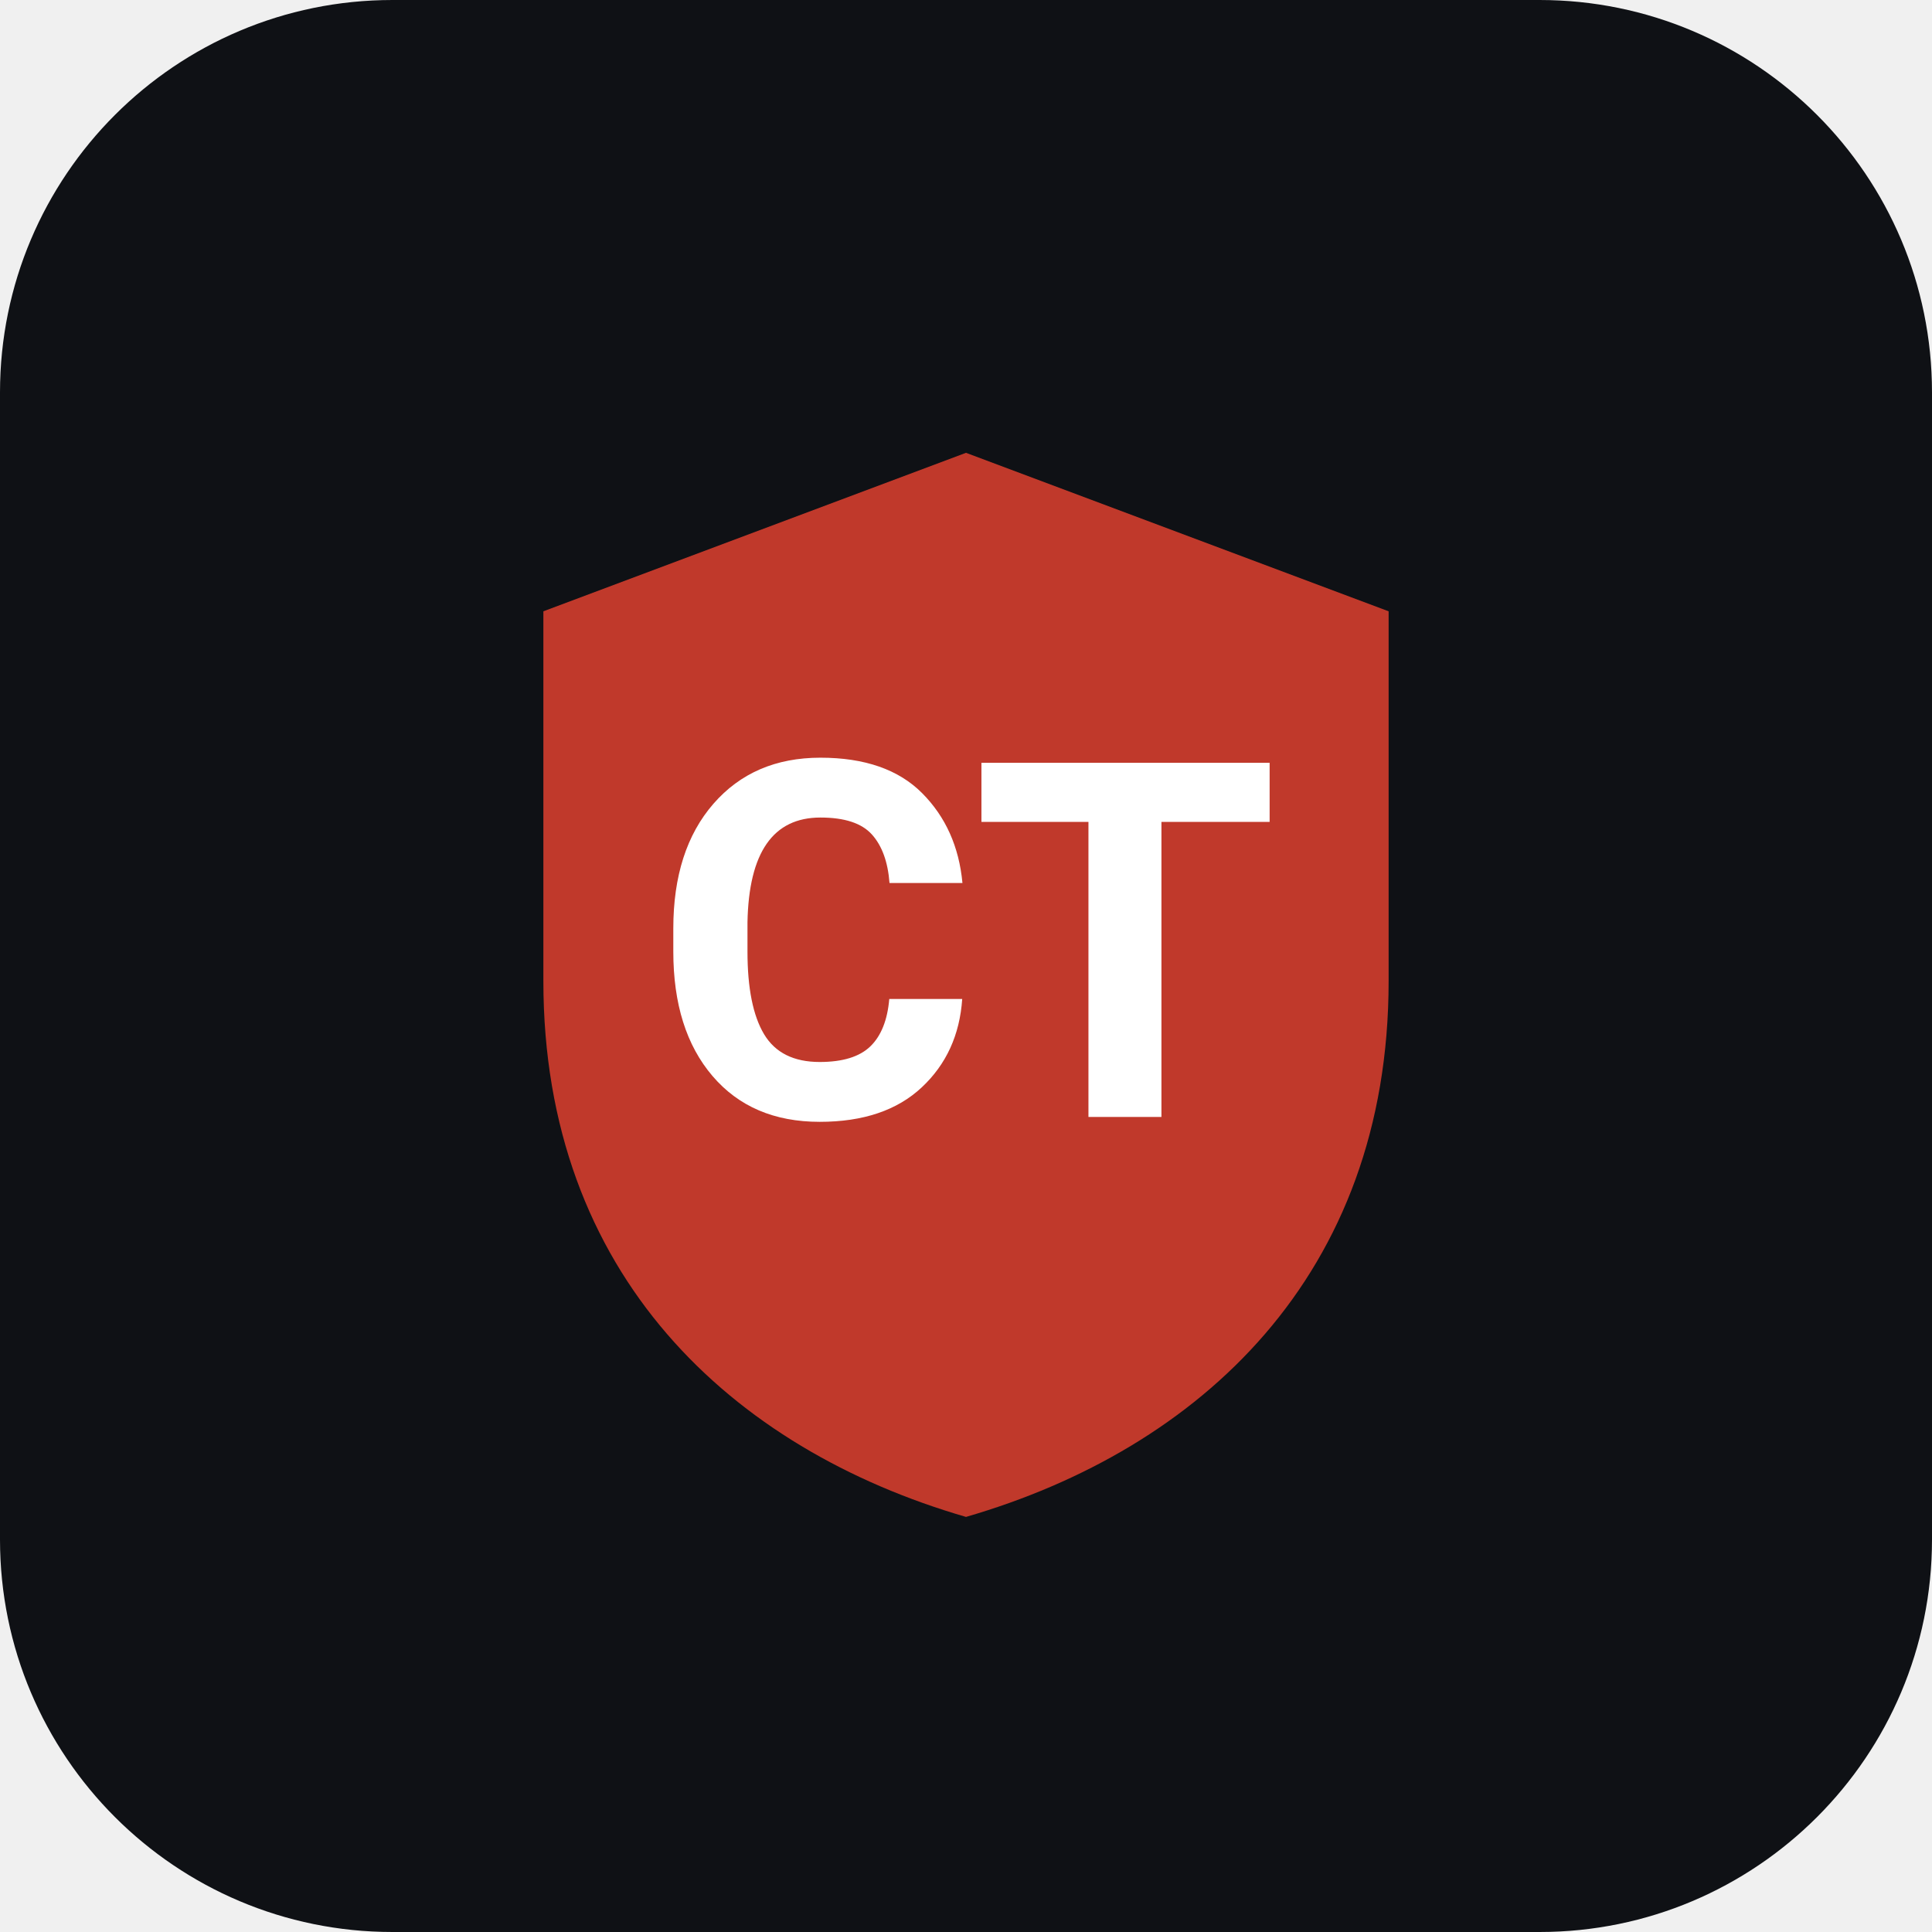
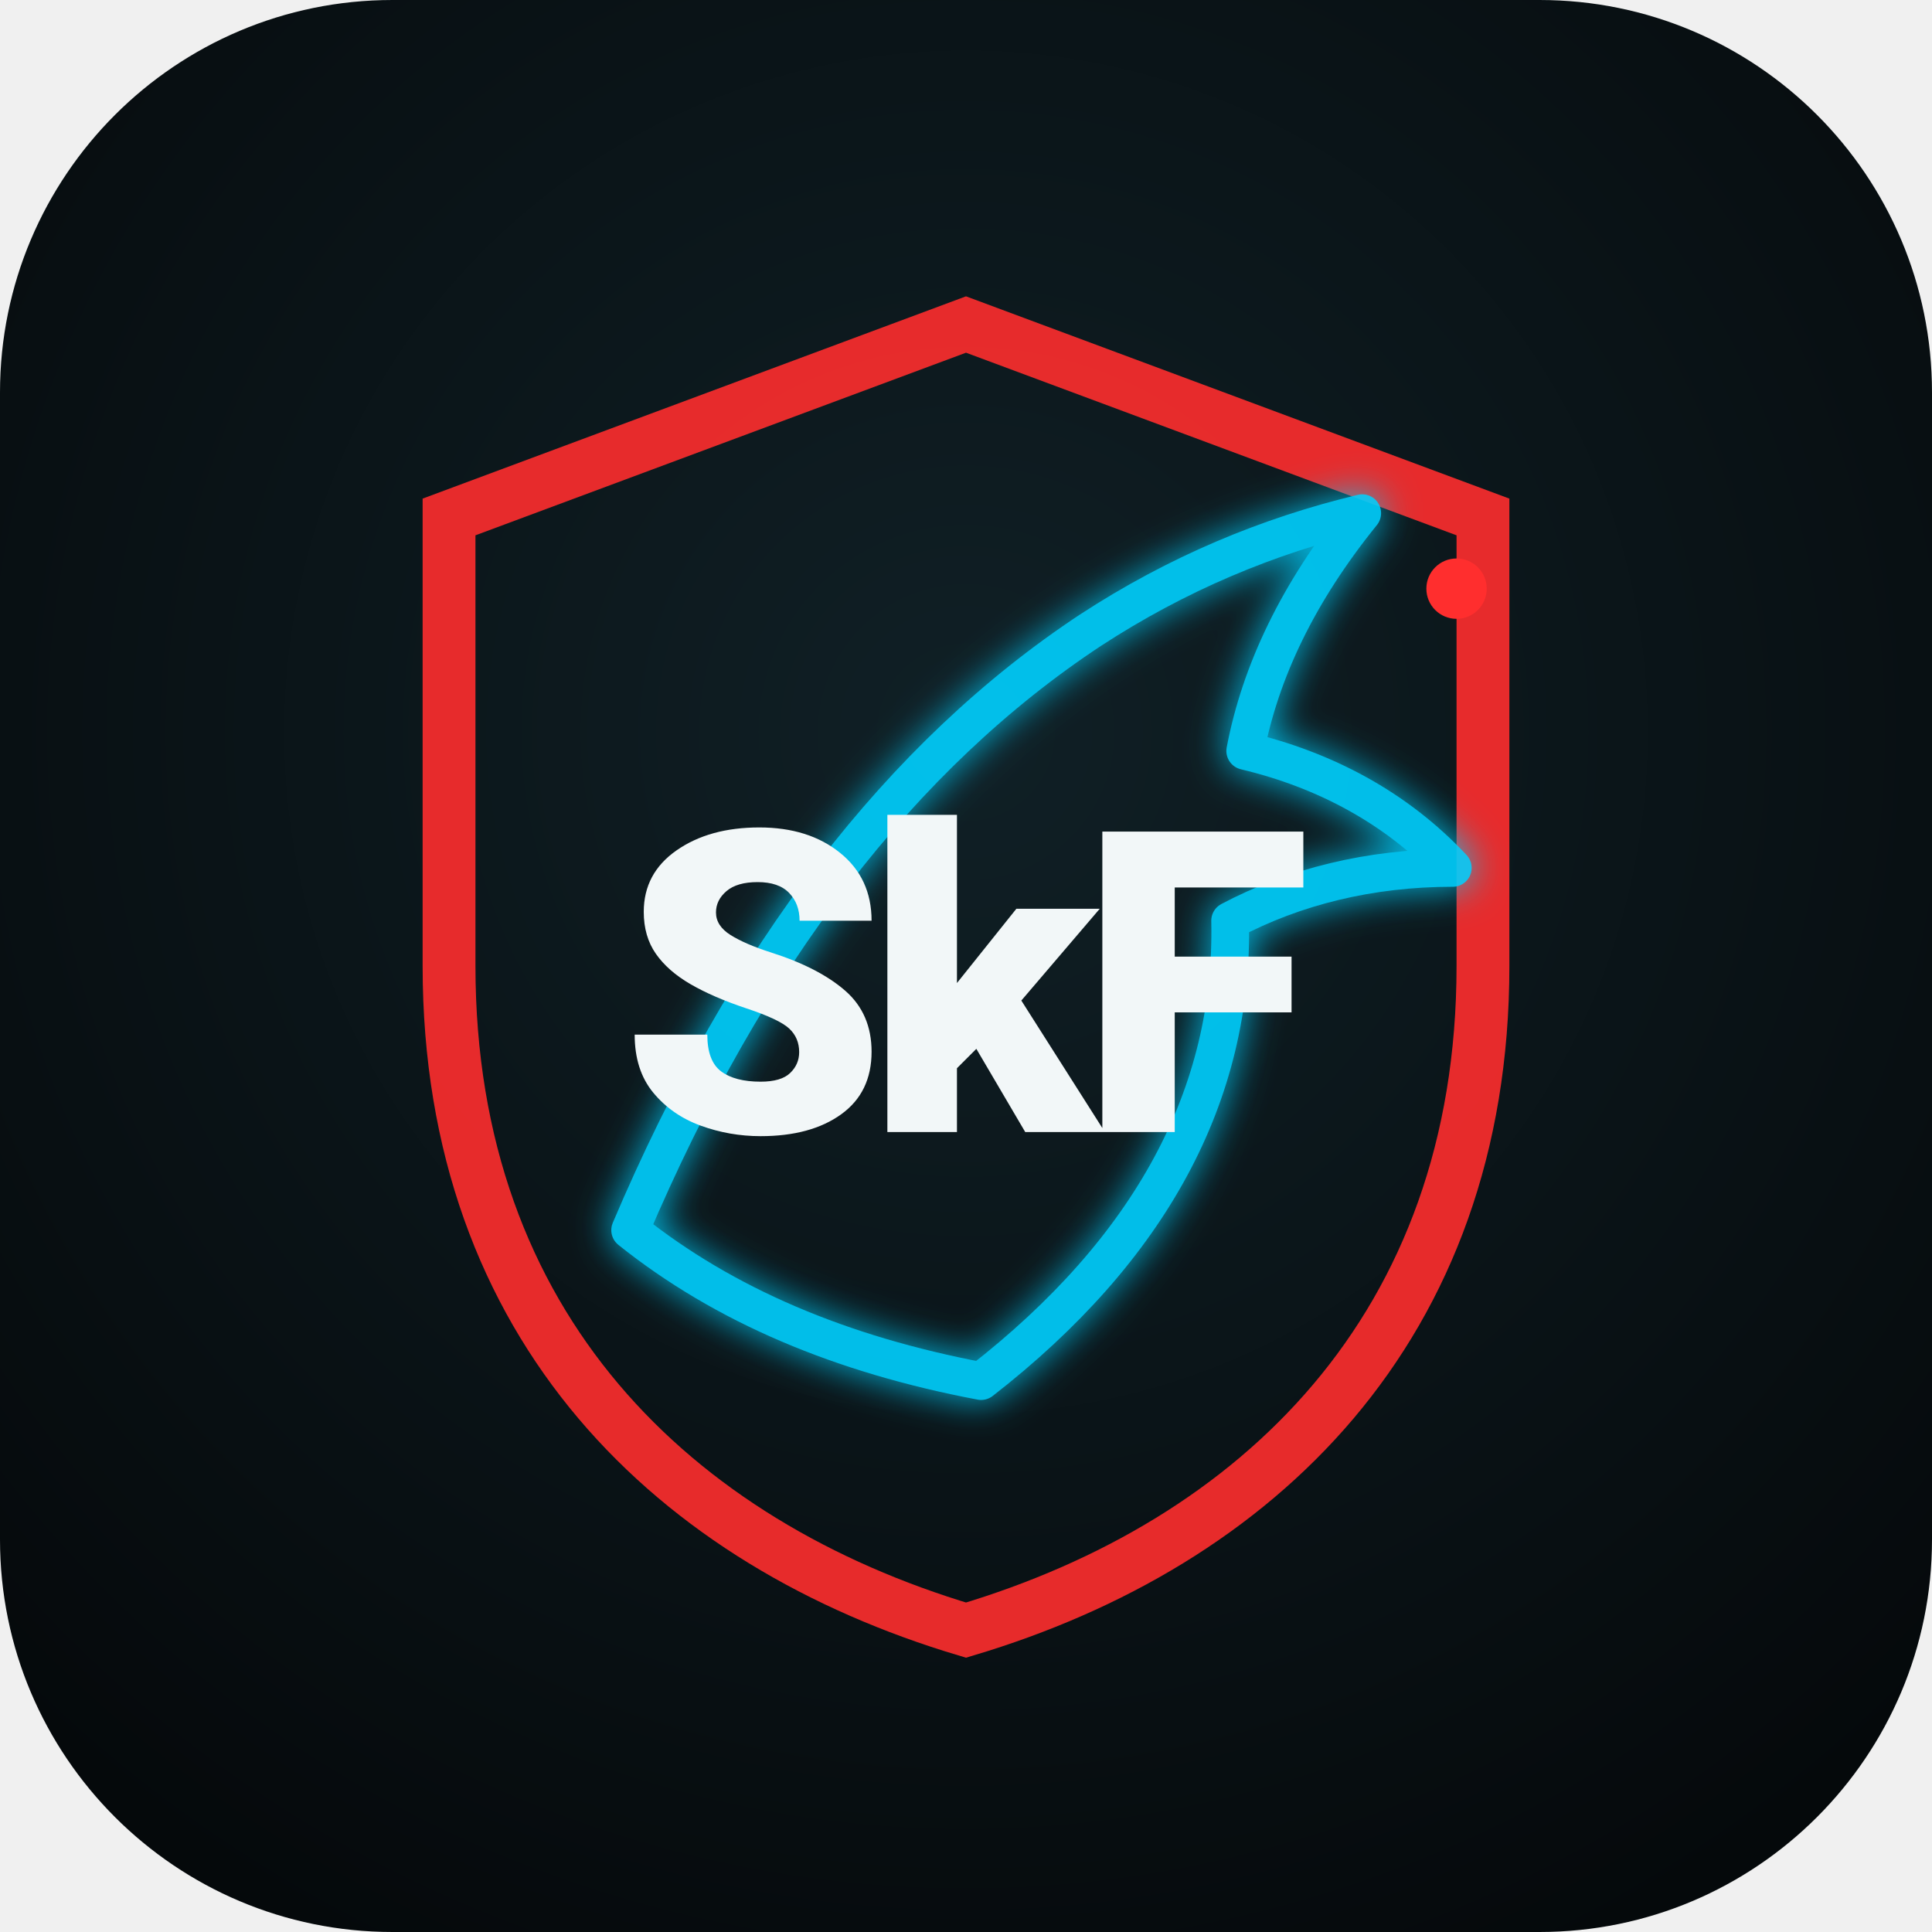
- <svg xmlns="http://www.w3.org/2000/svg" viewBox="0 0 512 512" role="img" aria-label="mustr">
-   <rect width="512" height="512" rx="104" fill="#0f1115" />
-   <path d="M256 120l112 42v98c0 78-50 124-112 142-62-18-112-64-112-142v-98z" fill="#c0392b" />
-   <text x="256" y="296" font-family="system-ui, -apple-system, Segoe UI, Roboto, sans-serif" font-size="132" font-weight="700" fill="#ffffff" text-anchor="middle">CT</text>
+ <svg xmlns="http://www.w3.org/2000/svg" viewBox="0 0 512 512" role="img" aria-label="SkF">
+   <defs>
+     <radialGradient id="bg" cx="50%" cy="38%" r="70%">
+       <stop offset="0%" stop-color="#102026" />
+       <stop offset="100%" stop-color="#05090b" />
+     </radialGradient>
+     <filter id="cyanGlow" x="-30%" y="-30%" width="160%" height="160%">
+       <feGaussianBlur stdDeviation="5" result="blur" />
+       <feMerge>
+         <feMergeNode in="blur" />
+         <feMergeNode in="SourceGraphic" />
+       </feMerge>
+     </filter>
+   </defs>
+   <rect width="512" height="512" rx="104" fill="url(#bg)" />
+   <path d="M256 86l137 51v119c0 96-60 153-137 176-77-23-137-80-137-176V137z" fill="none" stroke="#ff2e2e" stroke-width="14" opacity=".9" />
+   <path d="M167 326c31-73 72-126 122-159 23-15 47-25 72-31-17 21-27 42-31 63 21 5 40 15 55 31-22 0-42 5-59 14 1 46-21 87-66 122-37-7-68-20-93-40z" fill="none" stroke="#00d0ff" stroke-width="10" stroke-linecap="round" stroke-linejoin="round" opacity=".9" filter="url(#cyanGlow)" />
+   <text x="256" y="300" text-anchor="middle" font-family="system-ui,-apple-system,Segoe UI,Roboto,sans-serif" font-size="112" font-weight="900" letter-spacing="-5" fill="#f2f7f8">SkF</text>
+   <circle cx="386" cy="156" r="8" fill="#ff2e2e" />
</svg>
